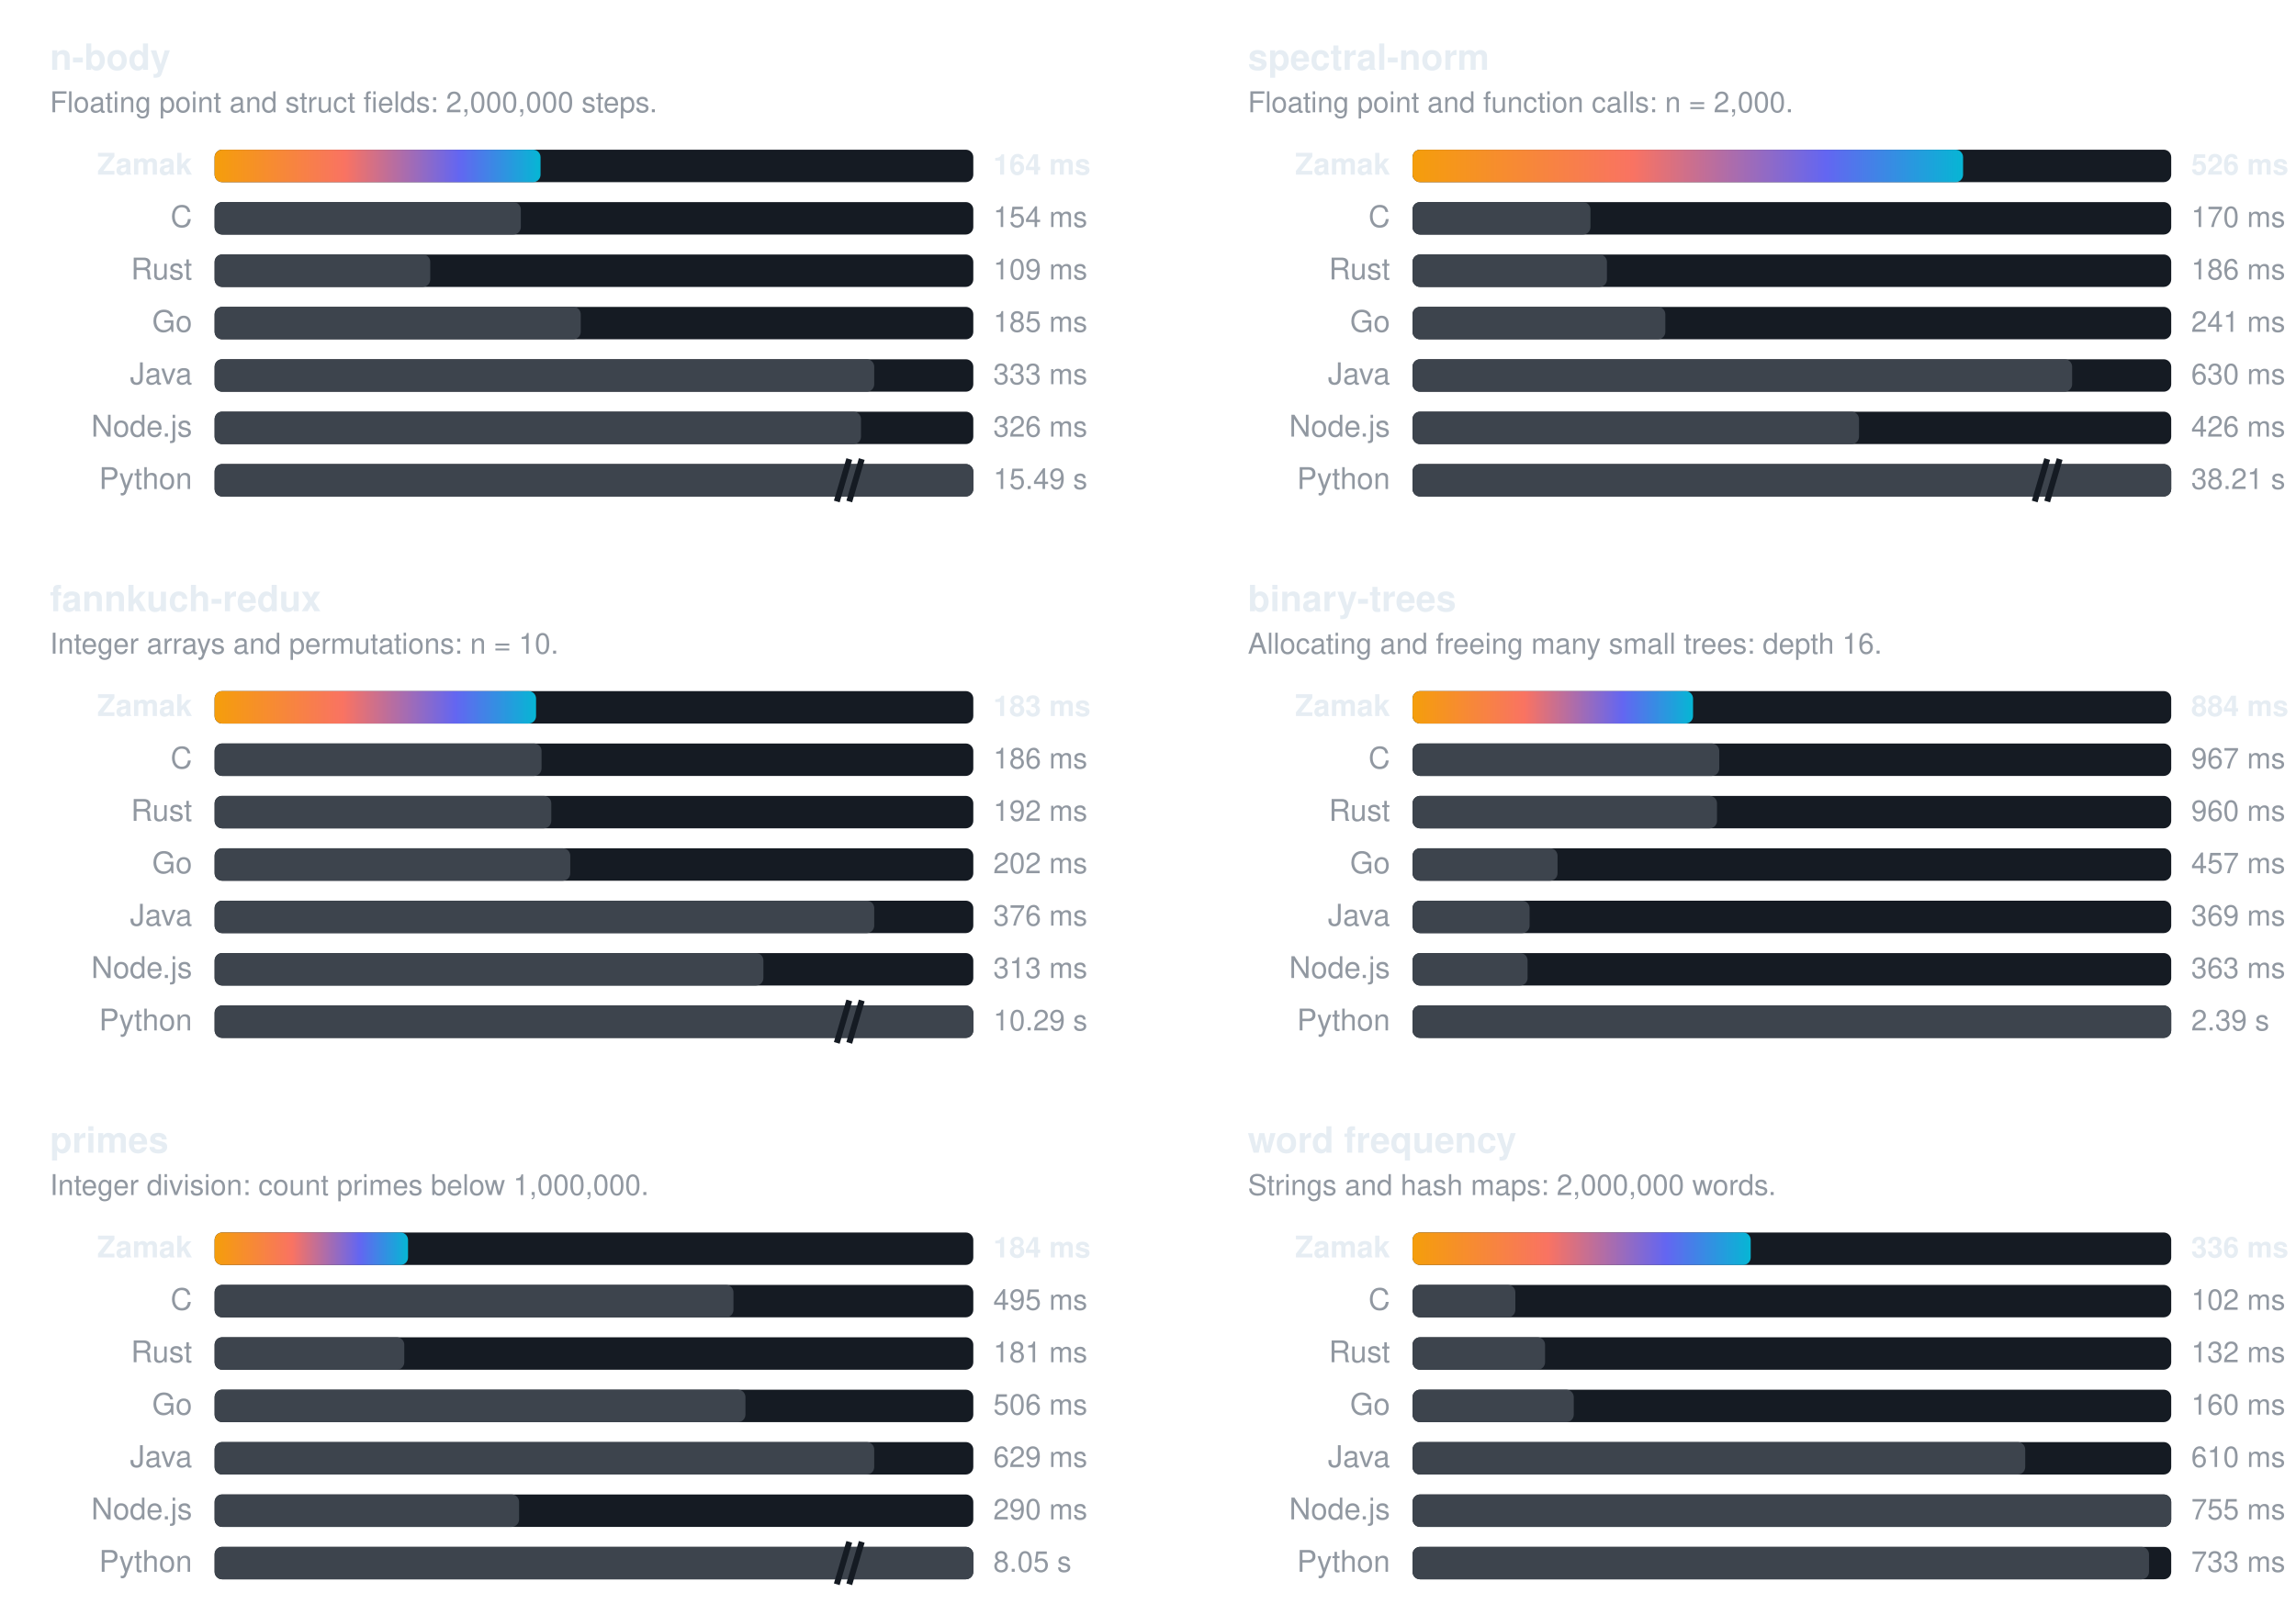
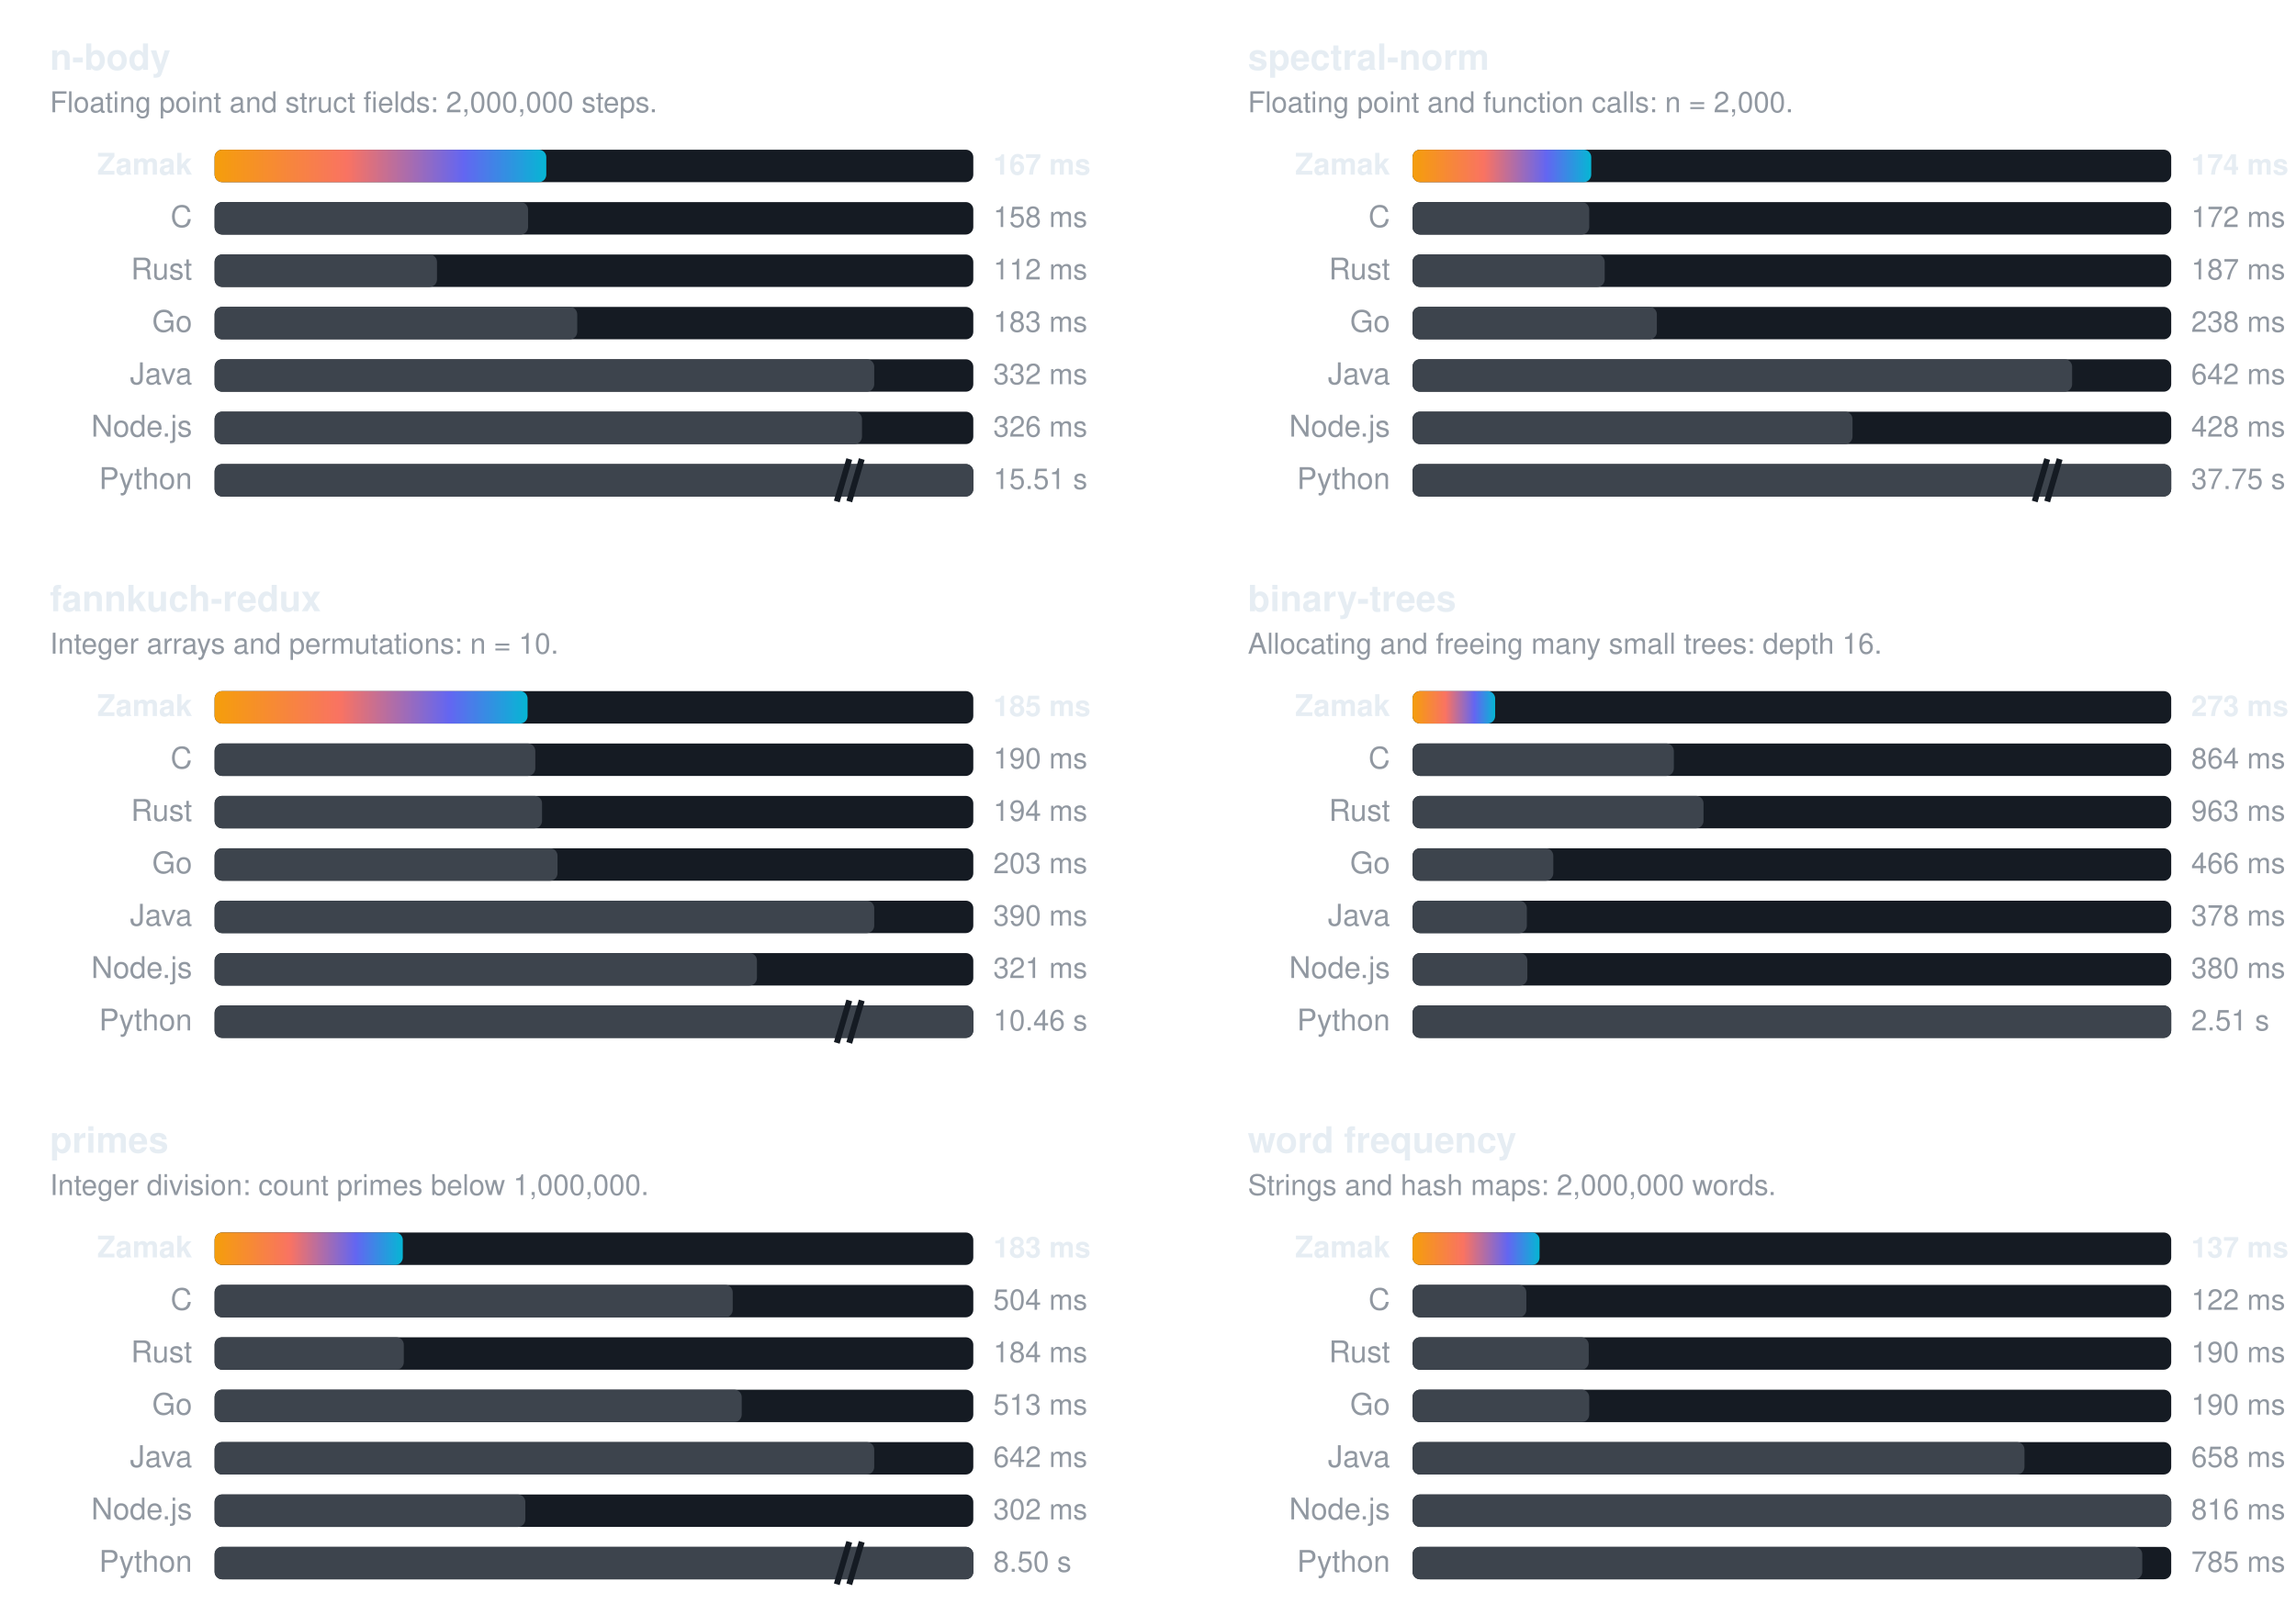
<svg xmlns="http://www.w3.org/2000/svg" viewBox="0 0 920 647" width="920" height="647" role="img" aria-label="Run time of six programs in Zamak, C, Rust, Go, Java, Node.js, and Python" font-family="-apple-system, 'Segoe UI', Helvetica, Arial, sans-serif">
  <defs>
    <linearGradient id="brand" x1="0" x2="1" y1="0" y2="0">
      <stop offset="0" stop-color="#f59e0b" />
      <stop offset="0.4" stop-color="#f97362" />
      <stop offset="0.75" stop-color="#6366f1" />
      <stop offset="1" stop-color="#06b6d4" />
    </linearGradient>
  </defs>
  <text x="20" y="28" font-size="14.5" font-weight="600" fill="#e6edf3">n-body</text>
  <text x="20" y="45" font-size="11.5" fill="#9198a1">Floating point and struct fields: 2,000,000 steps.</text>
  <text x="77" y="70" font-size="12" text-anchor="end" font-weight="600" fill="#e6edf3">Zamak</text>
  <rect x="86" y="60" width="304" height="13" rx="3" fill="#151b23" />
-   <rect x="86" y="60" width="130.6" height="13" rx="3" fill="url(#brand)" />
-   <text x="398" y="70" font-size="11.5" font-weight="600" fill="#e6edf3">164 ms</text>
+   <rect x="86" y="60" width="132.9" height="13" rx="3" fill="url(#brand)" />
+   <text x="398" y="70" font-size="11.5" font-weight="600" fill="#e6edf3">167 ms</text>
  <text x="77" y="91" font-size="12" text-anchor="end" font-weight="400" fill="#9198a1">C</text>
  <rect x="86" y="81" width="304" height="13" rx="3" fill="#151b23" />
-   <rect x="86" y="81" width="122.7" height="13" rx="3" fill="#3d444d" />
-   <text x="398" y="91" font-size="11.5" font-weight="400" fill="#9198a1">154 ms</text>
+   <rect x="86" y="81" width="125.6" height="13" rx="3" fill="#3d444d" />
+   <text x="398" y="91" font-size="11.5" font-weight="400" fill="#9198a1">158 ms</text>
  <text x="77" y="112" font-size="12" text-anchor="end" font-weight="400" fill="#9198a1">Rust</text>
  <rect x="86" y="102" width="304" height="13" rx="3" fill="#151b23" />
-   <rect x="86" y="102" width="86.4" height="13" rx="3" fill="#3d444d" />
-   <text x="398" y="112" font-size="11.5" font-weight="400" fill="#9198a1">109 ms</text>
+   <rect x="86" y="102" width="89.1" height="13" rx="3" fill="#3d444d" />
+   <text x="398" y="112" font-size="11.5" font-weight="400" fill="#9198a1">112 ms</text>
  <text x="77" y="133" font-size="12" text-anchor="end" font-weight="400" fill="#9198a1">Go</text>
  <rect x="86" y="123" width="304" height="13" rx="3" fill="#151b23" />
-   <rect x="86" y="123" width="146.7" height="13" rx="3" fill="#3d444d" />
-   <text x="398" y="133" font-size="11.5" font-weight="400" fill="#9198a1">185 ms</text>
+   <rect x="86" y="123" width="145.3" height="13" rx="3" fill="#3d444d" />
+   <text x="398" y="133" font-size="11.5" font-weight="400" fill="#9198a1">183 ms</text>
  <text x="77" y="154" font-size="12" text-anchor="end" font-weight="400" fill="#9198a1">Java</text>
  <rect x="86" y="144" width="304" height="13" rx="3" fill="#151b23" />
  <rect x="86" y="144" width="264.3" height="13" rx="3" fill="#3d444d" />
-   <text x="398" y="154" font-size="11.5" font-weight="400" fill="#9198a1">333 ms</text>
+   <text x="398" y="154" font-size="11.5" font-weight="400" fill="#9198a1">332 ms</text>
  <text x="77" y="175" font-size="12" text-anchor="end" font-weight="400" fill="#9198a1">Node.js</text>
  <rect x="86" y="165" width="304" height="13" rx="3" fill="#151b23" />
-   <rect x="86" y="165" width="259.0" height="13" rx="3" fill="#3d444d" />
+   <rect x="86" y="165" width="259.4" height="13" rx="3" fill="#3d444d" />
  <text x="398" y="175" font-size="11.5" font-weight="400" fill="#9198a1">326 ms</text>
  <text x="77" y="196" font-size="12" text-anchor="end" font-weight="400" fill="#9198a1">Python</text>
  <rect x="86" y="186" width="304" height="13" rx="3" fill="#151b23" />
  <rect x="86" y="186" width="304.0" height="13" rx="3" fill="#3d444d" />
  <path d="M335.3 201 l5 -17" stroke="#151b23" stroke-width="2.4" />
  <path d="M340.3 201 l5 -17" stroke="#151b23" stroke-width="2.4" />
-   <text x="398" y="196" font-size="11.5" font-weight="400" fill="#9198a1">15.49 s</text>
+   <text x="398" y="196" font-size="11.5" font-weight="400" fill="#9198a1">15.51 s</text>
  <text x="500" y="28" font-size="14.5" font-weight="600" fill="#e6edf3">spectral-norm</text>
  <text x="500" y="45" font-size="11.5" fill="#9198a1">Floating point and function calls: n = 2,000.</text>
  <text x="557" y="70" font-size="12" text-anchor="end" font-weight="600" fill="#e6edf3">Zamak</text>
  <rect x="566" y="60" width="304" height="13" rx="3" fill="#151b23" />
-   <rect x="566" y="60" width="220.6" height="13" rx="3" fill="url(#brand)" />
-   <text x="878" y="70" font-size="11.5" font-weight="600" fill="#e6edf3">526 ms</text>
+   <rect x="566" y="60" width="71.6" height="13" rx="3" fill="url(#brand)" />
+   <text x="878" y="70" font-size="11.5" font-weight="600" fill="#e6edf3">174 ms</text>
  <text x="557" y="91" font-size="12" text-anchor="end" font-weight="400" fill="#9198a1">C</text>
  <rect x="566" y="81" width="304" height="13" rx="3" fill="#151b23" />
-   <rect x="566" y="81" width="71.3" height="13" rx="3" fill="#3d444d" />
-   <text x="878" y="91" font-size="11.5" font-weight="400" fill="#9198a1">170 ms</text>
+   <rect x="566" y="81" width="70.8" height="13" rx="3" fill="#3d444d" />
+   <text x="878" y="91" font-size="11.5" font-weight="400" fill="#9198a1">172 ms</text>
  <text x="557" y="112" font-size="12" text-anchor="end" font-weight="400" fill="#9198a1">Rust</text>
  <rect x="566" y="102" width="304" height="13" rx="3" fill="#151b23" />
-   <rect x="566" y="102" width="77.9" height="13" rx="3" fill="#3d444d" />
-   <text x="878" y="112" font-size="11.5" font-weight="400" fill="#9198a1">186 ms</text>
+   <rect x="566" y="102" width="77.0" height="13" rx="3" fill="#3d444d" />
+   <text x="878" y="112" font-size="11.5" font-weight="400" fill="#9198a1">187 ms</text>
  <text x="557" y="133" font-size="12" text-anchor="end" font-weight="400" fill="#9198a1">Go</text>
  <rect x="566" y="123" width="304" height="13" rx="3" fill="#151b23" />
-   <rect x="566" y="123" width="101.3" height="13" rx="3" fill="#3d444d" />
-   <text x="878" y="133" font-size="11.5" font-weight="400" fill="#9198a1">241 ms</text>
+   <rect x="566" y="123" width="97.9" height="13" rx="3" fill="#3d444d" />
+   <text x="878" y="133" font-size="11.5" font-weight="400" fill="#9198a1">238 ms</text>
  <text x="557" y="154" font-size="12" text-anchor="end" font-weight="400" fill="#9198a1">Java</text>
  <rect x="566" y="144" width="304" height="13" rx="3" fill="#151b23" />
  <rect x="566" y="144" width="264.3" height="13" rx="3" fill="#3d444d" />
-   <text x="878" y="154" font-size="11.5" font-weight="400" fill="#9198a1">630 ms</text>
+   <text x="878" y="154" font-size="11.5" font-weight="400" fill="#9198a1">642 ms</text>
  <text x="557" y="175" font-size="12" text-anchor="end" font-weight="400" fill="#9198a1">Node.js</text>
  <rect x="566" y="165" width="304" height="13" rx="3" fill="#151b23" />
-   <rect x="566" y="165" width="178.9" height="13" rx="3" fill="#3d444d" />
-   <text x="878" y="175" font-size="11.5" font-weight="400" fill="#9198a1">426 ms</text>
+   <rect x="566" y="165" width="176.3" height="13" rx="3" fill="#3d444d" />
+   <text x="878" y="175" font-size="11.5" font-weight="400" fill="#9198a1">428 ms</text>
  <text x="557" y="196" font-size="12" text-anchor="end" font-weight="400" fill="#9198a1">Python</text>
  <rect x="566" y="186" width="304" height="13" rx="3" fill="#151b23" />
  <rect x="566" y="186" width="304.0" height="13" rx="3" fill="#3d444d" />
  <path d="M815.3 201 l5 -17" stroke="#151b23" stroke-width="2.4" />
  <path d="M820.3 201 l5 -17" stroke="#151b23" stroke-width="2.4" />
-   <text x="878" y="196" font-size="11.5" font-weight="400" fill="#9198a1">38.21 s</text>
+   <text x="878" y="196" font-size="11.5" font-weight="400" fill="#9198a1">37.75 s</text>
  <text x="20" y="245" font-size="14.5" font-weight="600" fill="#e6edf3">fannkuch-redux</text>
  <text x="20" y="262" font-size="11.5" fill="#9198a1">Integer arrays and permutations: n = 10.</text>
  <text x="77" y="287" font-size="12" text-anchor="end" font-weight="600" fill="#e6edf3">Zamak</text>
  <rect x="86" y="277" width="304" height="13" rx="3" fill="#151b23" />
-   <rect x="86" y="277" width="128.8" height="13" rx="3" fill="url(#brand)" />
-   <text x="398" y="287" font-size="11.5" font-weight="600" fill="#e6edf3">183 ms</text>
+   <rect x="86" y="277" width="125.4" height="13" rx="3" fill="url(#brand)" />
+   <text x="398" y="287" font-size="11.5" font-weight="600" fill="#e6edf3">185 ms</text>
  <text x="77" y="308" font-size="12" text-anchor="end" font-weight="400" fill="#9198a1">C</text>
  <rect x="86" y="298" width="304" height="13" rx="3" fill="#151b23" />
-   <rect x="86" y="298" width="131.0" height="13" rx="3" fill="#3d444d" />
-   <text x="398" y="308" font-size="11.5" font-weight="400" fill="#9198a1">186 ms</text>
+   <rect x="86" y="298" width="128.5" height="13" rx="3" fill="#3d444d" />
+   <text x="398" y="308" font-size="11.5" font-weight="400" fill="#9198a1">190 ms</text>
  <text x="77" y="329" font-size="12" text-anchor="end" font-weight="400" fill="#9198a1">Rust</text>
  <rect x="86" y="319" width="304" height="13" rx="3" fill="#151b23" />
-   <rect x="86" y="319" width="134.9" height="13" rx="3" fill="#3d444d" />
-   <text x="398" y="329" font-size="11.5" font-weight="400" fill="#9198a1">192 ms</text>
+   <rect x="86" y="319" width="131.2" height="13" rx="3" fill="#3d444d" />
+   <text x="398" y="329" font-size="11.5" font-weight="400" fill="#9198a1">194 ms</text>
  <text x="77" y="350" font-size="12" text-anchor="end" font-weight="400" fill="#9198a1">Go</text>
  <rect x="86" y="340" width="304" height="13" rx="3" fill="#151b23" />
-   <rect x="86" y="340" width="142.5" height="13" rx="3" fill="#3d444d" />
-   <text x="398" y="350" font-size="11.5" font-weight="400" fill="#9198a1">202 ms</text>
+   <rect x="86" y="340" width="137.4" height="13" rx="3" fill="#3d444d" />
+   <text x="398" y="350" font-size="11.5" font-weight="400" fill="#9198a1">203 ms</text>
  <text x="77" y="371" font-size="12" text-anchor="end" font-weight="400" fill="#9198a1">Java</text>
  <rect x="86" y="361" width="304" height="13" rx="3" fill="#151b23" />
  <rect x="86" y="361" width="264.3" height="13" rx="3" fill="#3d444d" />
-   <text x="398" y="371" font-size="11.5" font-weight="400" fill="#9198a1">376 ms</text>
+   <text x="398" y="371" font-size="11.5" font-weight="400" fill="#9198a1">390 ms</text>
  <text x="77" y="392" font-size="12" text-anchor="end" font-weight="400" fill="#9198a1">Node.js</text>
  <rect x="86" y="382" width="304" height="13" rx="3" fill="#151b23" />
-   <rect x="86" y="382" width="219.9" height="13" rx="3" fill="#3d444d" />
-   <text x="398" y="392" font-size="11.5" font-weight="400" fill="#9198a1">313 ms</text>
+   <rect x="86" y="382" width="217.3" height="13" rx="3" fill="#3d444d" />
+   <text x="398" y="392" font-size="11.5" font-weight="400" fill="#9198a1">321 ms</text>
  <text x="77" y="413" font-size="12" text-anchor="end" font-weight="400" fill="#9198a1">Python</text>
  <rect x="86" y="403" width="304" height="13" rx="3" fill="#151b23" />
  <rect x="86" y="403" width="304.0" height="13" rx="3" fill="#3d444d" />
  <path d="M335.3 418 l5 -17" stroke="#151b23" stroke-width="2.4" />
  <path d="M340.3 418 l5 -17" stroke="#151b23" stroke-width="2.4" />
-   <text x="398" y="413" font-size="11.5" font-weight="400" fill="#9198a1">10.29 s</text>
+   <text x="398" y="413" font-size="11.5" font-weight="400" fill="#9198a1">10.46 s</text>
  <text x="500" y="245" font-size="14.5" font-weight="600" fill="#e6edf3">binary-trees</text>
  <text x="500" y="262" font-size="11.5" fill="#9198a1">Allocating and freeing many small trees: depth 16.</text>
  <text x="557" y="287" font-size="12" text-anchor="end" font-weight="600" fill="#e6edf3">Zamak</text>
  <rect x="566" y="277" width="304" height="13" rx="3" fill="#151b23" />
-   <rect x="566" y="277" width="112.4" height="13" rx="3" fill="url(#brand)" />
-   <text x="878" y="287" font-size="11.5" font-weight="600" fill="#e6edf3">884 ms</text>
+   <rect x="566" y="277" width="33.1" height="13" rx="3" fill="url(#brand)" />
+   <text x="878" y="287" font-size="11.5" font-weight="600" fill="#e6edf3">273 ms</text>
  <text x="557" y="308" font-size="12" text-anchor="end" font-weight="400" fill="#9198a1">C</text>
  <rect x="566" y="298" width="304" height="13" rx="3" fill="#151b23" />
-   <rect x="566" y="298" width="122.9" height="13" rx="3" fill="#3d444d" />
-   <text x="878" y="308" font-size="11.5" font-weight="400" fill="#9198a1">967 ms</text>
+   <rect x="566" y="298" width="104.7" height="13" rx="3" fill="#3d444d" />
+   <text x="878" y="308" font-size="11.5" font-weight="400" fill="#9198a1">864 ms</text>
  <text x="557" y="329" font-size="12" text-anchor="end" font-weight="400" fill="#9198a1">Rust</text>
  <rect x="566" y="319" width="304" height="13" rx="3" fill="#151b23" />
-   <rect x="566" y="319" width="122.0" height="13" rx="3" fill="#3d444d" />
-   <text x="878" y="329" font-size="11.5" font-weight="400" fill="#9198a1">960 ms</text>
+   <rect x="566" y="319" width="116.6" height="13" rx="3" fill="#3d444d" />
+   <text x="878" y="329" font-size="11.5" font-weight="400" fill="#9198a1">963 ms</text>
  <text x="557" y="350" font-size="12" text-anchor="end" font-weight="400" fill="#9198a1">Go</text>
  <rect x="566" y="340" width="304" height="13" rx="3" fill="#151b23" />
-   <rect x="566" y="340" width="58.1" height="13" rx="3" fill="#3d444d" />
-   <text x="878" y="350" font-size="11.5" font-weight="400" fill="#9198a1">457 ms</text>
+   <rect x="566" y="340" width="56.4" height="13" rx="3" fill="#3d444d" />
+   <text x="878" y="350" font-size="11.5" font-weight="400" fill="#9198a1">466 ms</text>
  <text x="557" y="371" font-size="12" text-anchor="end" font-weight="400" fill="#9198a1">Java</text>
  <rect x="566" y="361" width="304" height="13" rx="3" fill="#151b23" />
-   <rect x="566" y="361" width="46.9" height="13" rx="3" fill="#3d444d" />
-   <text x="878" y="371" font-size="11.5" font-weight="400" fill="#9198a1">369 ms</text>
+   <rect x="566" y="361" width="45.8" height="13" rx="3" fill="#3d444d" />
+   <text x="878" y="371" font-size="11.5" font-weight="400" fill="#9198a1">378 ms</text>
  <text x="557" y="392" font-size="12" text-anchor="end" font-weight="400" fill="#9198a1">Node.js</text>
  <rect x="566" y="382" width="304" height="13" rx="3" fill="#151b23" />
-   <rect x="566" y="382" width="46.1" height="13" rx="3" fill="#3d444d" />
-   <text x="878" y="392" font-size="11.5" font-weight="400" fill="#9198a1">363 ms</text>
+   <rect x="566" y="382" width="46.0" height="13" rx="3" fill="#3d444d" />
+   <text x="878" y="392" font-size="11.5" font-weight="400" fill="#9198a1">380 ms</text>
  <text x="557" y="413" font-size="12" text-anchor="end" font-weight="400" fill="#9198a1">Python</text>
  <rect x="566" y="403" width="304" height="13" rx="3" fill="#151b23" />
  <rect x="566" y="403" width="304.0" height="13" rx="3" fill="#3d444d" />
-   <text x="878" y="413" font-size="11.5" font-weight="400" fill="#9198a1">2.39 s</text>
+   <text x="878" y="413" font-size="11.5" font-weight="400" fill="#9198a1">2.51 s</text>
  <text x="20" y="462" font-size="14.5" font-weight="600" fill="#e6edf3">primes</text>
  <text x="20" y="479" font-size="11.5" fill="#9198a1">Integer division: count primes below 1,000,000.</text>
  <text x="77" y="504" font-size="12" text-anchor="end" font-weight="600" fill="#e6edf3">Zamak</text>
  <rect x="86" y="494" width="304" height="13" rx="3" fill="#151b23" />
-   <rect x="86" y="494" width="77.5" height="13" rx="3" fill="url(#brand)" />
-   <text x="398" y="504" font-size="11.5" font-weight="600" fill="#e6edf3">184 ms</text>
+   <rect x="86" y="494" width="75.4" height="13" rx="3" fill="url(#brand)" />
+   <text x="398" y="504" font-size="11.5" font-weight="600" fill="#e6edf3">183 ms</text>
  <text x="77" y="525" font-size="12" text-anchor="end" font-weight="400" fill="#9198a1">C</text>
  <rect x="86" y="515" width="304" height="13" rx="3" fill="#151b23" />
-   <rect x="86" y="515" width="207.9" height="13" rx="3" fill="#3d444d" />
-   <text x="398" y="525" font-size="11.5" font-weight="400" fill="#9198a1">495 ms</text>
+   <rect x="86" y="515" width="207.6" height="13" rx="3" fill="#3d444d" />
+   <text x="398" y="525" font-size="11.5" font-weight="400" fill="#9198a1">504 ms</text>
  <text x="77" y="546" font-size="12" text-anchor="end" font-weight="400" fill="#9198a1">Rust</text>
  <rect x="86" y="536" width="304" height="13" rx="3" fill="#151b23" />
-   <rect x="86" y="536" width="76.0" height="13" rx="3" fill="#3d444d" />
-   <text x="398" y="546" font-size="11.5" font-weight="400" fill="#9198a1">181 ms</text>
+   <rect x="86" y="536" width="75.8" height="13" rx="3" fill="#3d444d" />
+   <text x="398" y="546" font-size="11.5" font-weight="400" fill="#9198a1">184 ms</text>
  <text x="77" y="567" font-size="12" text-anchor="end" font-weight="400" fill="#9198a1">Go</text>
  <rect x="86" y="557" width="304" height="13" rx="3" fill="#151b23" />
-   <rect x="86" y="557" width="212.7" height="13" rx="3" fill="#3d444d" />
-   <text x="398" y="567" font-size="11.5" font-weight="400" fill="#9198a1">506 ms</text>
+   <rect x="86" y="557" width="211.2" height="13" rx="3" fill="#3d444d" />
+   <text x="398" y="567" font-size="11.5" font-weight="400" fill="#9198a1">513 ms</text>
  <text x="77" y="588" font-size="12" text-anchor="end" font-weight="400" fill="#9198a1">Java</text>
  <rect x="86" y="578" width="304" height="13" rx="3" fill="#151b23" />
  <rect x="86" y="578" width="264.3" height="13" rx="3" fill="#3d444d" />
-   <text x="398" y="588" font-size="11.5" font-weight="400" fill="#9198a1">629 ms</text>
+   <text x="398" y="588" font-size="11.5" font-weight="400" fill="#9198a1">642 ms</text>
  <text x="77" y="609" font-size="12" text-anchor="end" font-weight="400" fill="#9198a1">Node.js</text>
  <rect x="86" y="599" width="304" height="13" rx="3" fill="#151b23" />
-   <rect x="86" y="599" width="122.0" height="13" rx="3" fill="#3d444d" />
-   <text x="398" y="609" font-size="11.5" font-weight="400" fill="#9198a1">290 ms</text>
+   <rect x="86" y="599" width="124.5" height="13" rx="3" fill="#3d444d" />
+   <text x="398" y="609" font-size="11.5" font-weight="400" fill="#9198a1">302 ms</text>
  <text x="77" y="630" font-size="12" text-anchor="end" font-weight="400" fill="#9198a1">Python</text>
  <rect x="86" y="620" width="304" height="13" rx="3" fill="#151b23" />
  <rect x="86" y="620" width="304.0" height="13" rx="3" fill="#3d444d" />
  <path d="M335.3 635 l5 -17" stroke="#151b23" stroke-width="2.4" />
  <path d="M340.3 635 l5 -17" stroke="#151b23" stroke-width="2.4" />
-   <text x="398" y="630" font-size="11.5" font-weight="400" fill="#9198a1">8.05 s</text>
+   <text x="398" y="630" font-size="11.5" font-weight="400" fill="#9198a1">8.50 s</text>
  <text x="500" y="462" font-size="14.5" font-weight="600" fill="#e6edf3">word frequency</text>
  <text x="500" y="479" font-size="11.5" fill="#9198a1">Strings and hash maps: 2,000,000 words.</text>
  <text x="557" y="504" font-size="12" text-anchor="end" font-weight="600" fill="#e6edf3">Zamak</text>
  <rect x="566" y="494" width="304" height="13" rx="3" fill="#151b23" />
-   <rect x="566" y="494" width="135.5" height="13" rx="3" fill="url(#brand)" />
-   <text x="878" y="504" font-size="11.5" font-weight="600" fill="#e6edf3">336 ms</text>
+   <rect x="566" y="494" width="50.9" height="13" rx="3" fill="url(#brand)" />
+   <text x="878" y="504" font-size="11.5" font-weight="600" fill="#e6edf3">137 ms</text>
  <text x="557" y="525" font-size="12" text-anchor="end" font-weight="400" fill="#9198a1">C</text>
  <rect x="566" y="515" width="304" height="13" rx="3" fill="#151b23" />
-   <rect x="566" y="515" width="41.2" height="13" rx="3" fill="#3d444d" />
-   <text x="878" y="525" font-size="11.5" font-weight="400" fill="#9198a1">102 ms</text>
+   <rect x="566" y="515" width="45.6" height="13" rx="3" fill="#3d444d" />
+   <text x="878" y="525" font-size="11.5" font-weight="400" fill="#9198a1">122 ms</text>
  <text x="557" y="546" font-size="12" text-anchor="end" font-weight="400" fill="#9198a1">Rust</text>
  <rect x="566" y="536" width="304" height="13" rx="3" fill="#151b23" />
-   <rect x="566" y="536" width="53.1" height="13" rx="3" fill="#3d444d" />
-   <text x="878" y="546" font-size="11.5" font-weight="400" fill="#9198a1">132 ms</text>
+   <rect x="566" y="536" width="70.6" height="13" rx="3" fill="#3d444d" />
+   <text x="878" y="546" font-size="11.5" font-weight="400" fill="#9198a1">190 ms</text>
  <text x="557" y="567" font-size="12" text-anchor="end" font-weight="400" fill="#9198a1">Go</text>
  <rect x="566" y="557" width="304" height="13" rx="3" fill="#151b23" />
-   <rect x="566" y="557" width="64.6" height="13" rx="3" fill="#3d444d" />
-   <text x="878" y="567" font-size="11.5" font-weight="400" fill="#9198a1">160 ms</text>
+   <rect x="566" y="557" width="70.8" height="13" rx="3" fill="#3d444d" />
+   <text x="878" y="567" font-size="11.5" font-weight="400" fill="#9198a1">190 ms</text>
  <text x="557" y="588" font-size="12" text-anchor="end" font-weight="400" fill="#9198a1">Java</text>
  <rect x="566" y="578" width="304" height="13" rx="3" fill="#151b23" />
-   <rect x="566" y="578" width="245.5" height="13" rx="3" fill="#3d444d" />
-   <text x="878" y="588" font-size="11.5" font-weight="400" fill="#9198a1">610 ms</text>
+   <rect x="566" y="578" width="245.2" height="13" rx="3" fill="#3d444d" />
+   <text x="878" y="588" font-size="11.5" font-weight="400" fill="#9198a1">658 ms</text>
  <text x="557" y="609" font-size="12" text-anchor="end" font-weight="400" fill="#9198a1">Node.js</text>
  <rect x="566" y="599" width="304" height="13" rx="3" fill="#151b23" />
  <rect x="566" y="599" width="304.0" height="13" rx="3" fill="#3d444d" />
-   <text x="878" y="609" font-size="11.5" font-weight="400" fill="#9198a1">755 ms</text>
+   <text x="878" y="609" font-size="11.5" font-weight="400" fill="#9198a1">816 ms</text>
  <text x="557" y="630" font-size="12" text-anchor="end" font-weight="400" fill="#9198a1">Python</text>
  <rect x="566" y="620" width="304" height="13" rx="3" fill="#151b23" />
-   <rect x="566" y="620" width="295.1" height="13" rx="3" fill="#3d444d" />
-   <text x="878" y="630" font-size="11.5" font-weight="400" fill="#9198a1">733 ms</text>
+   <rect x="566" y="620" width="292.4" height="13" rx="3" fill="#3d444d" />
+   <text x="878" y="630" font-size="11.5" font-weight="400" fill="#9198a1">785 ms</text>
</svg>
